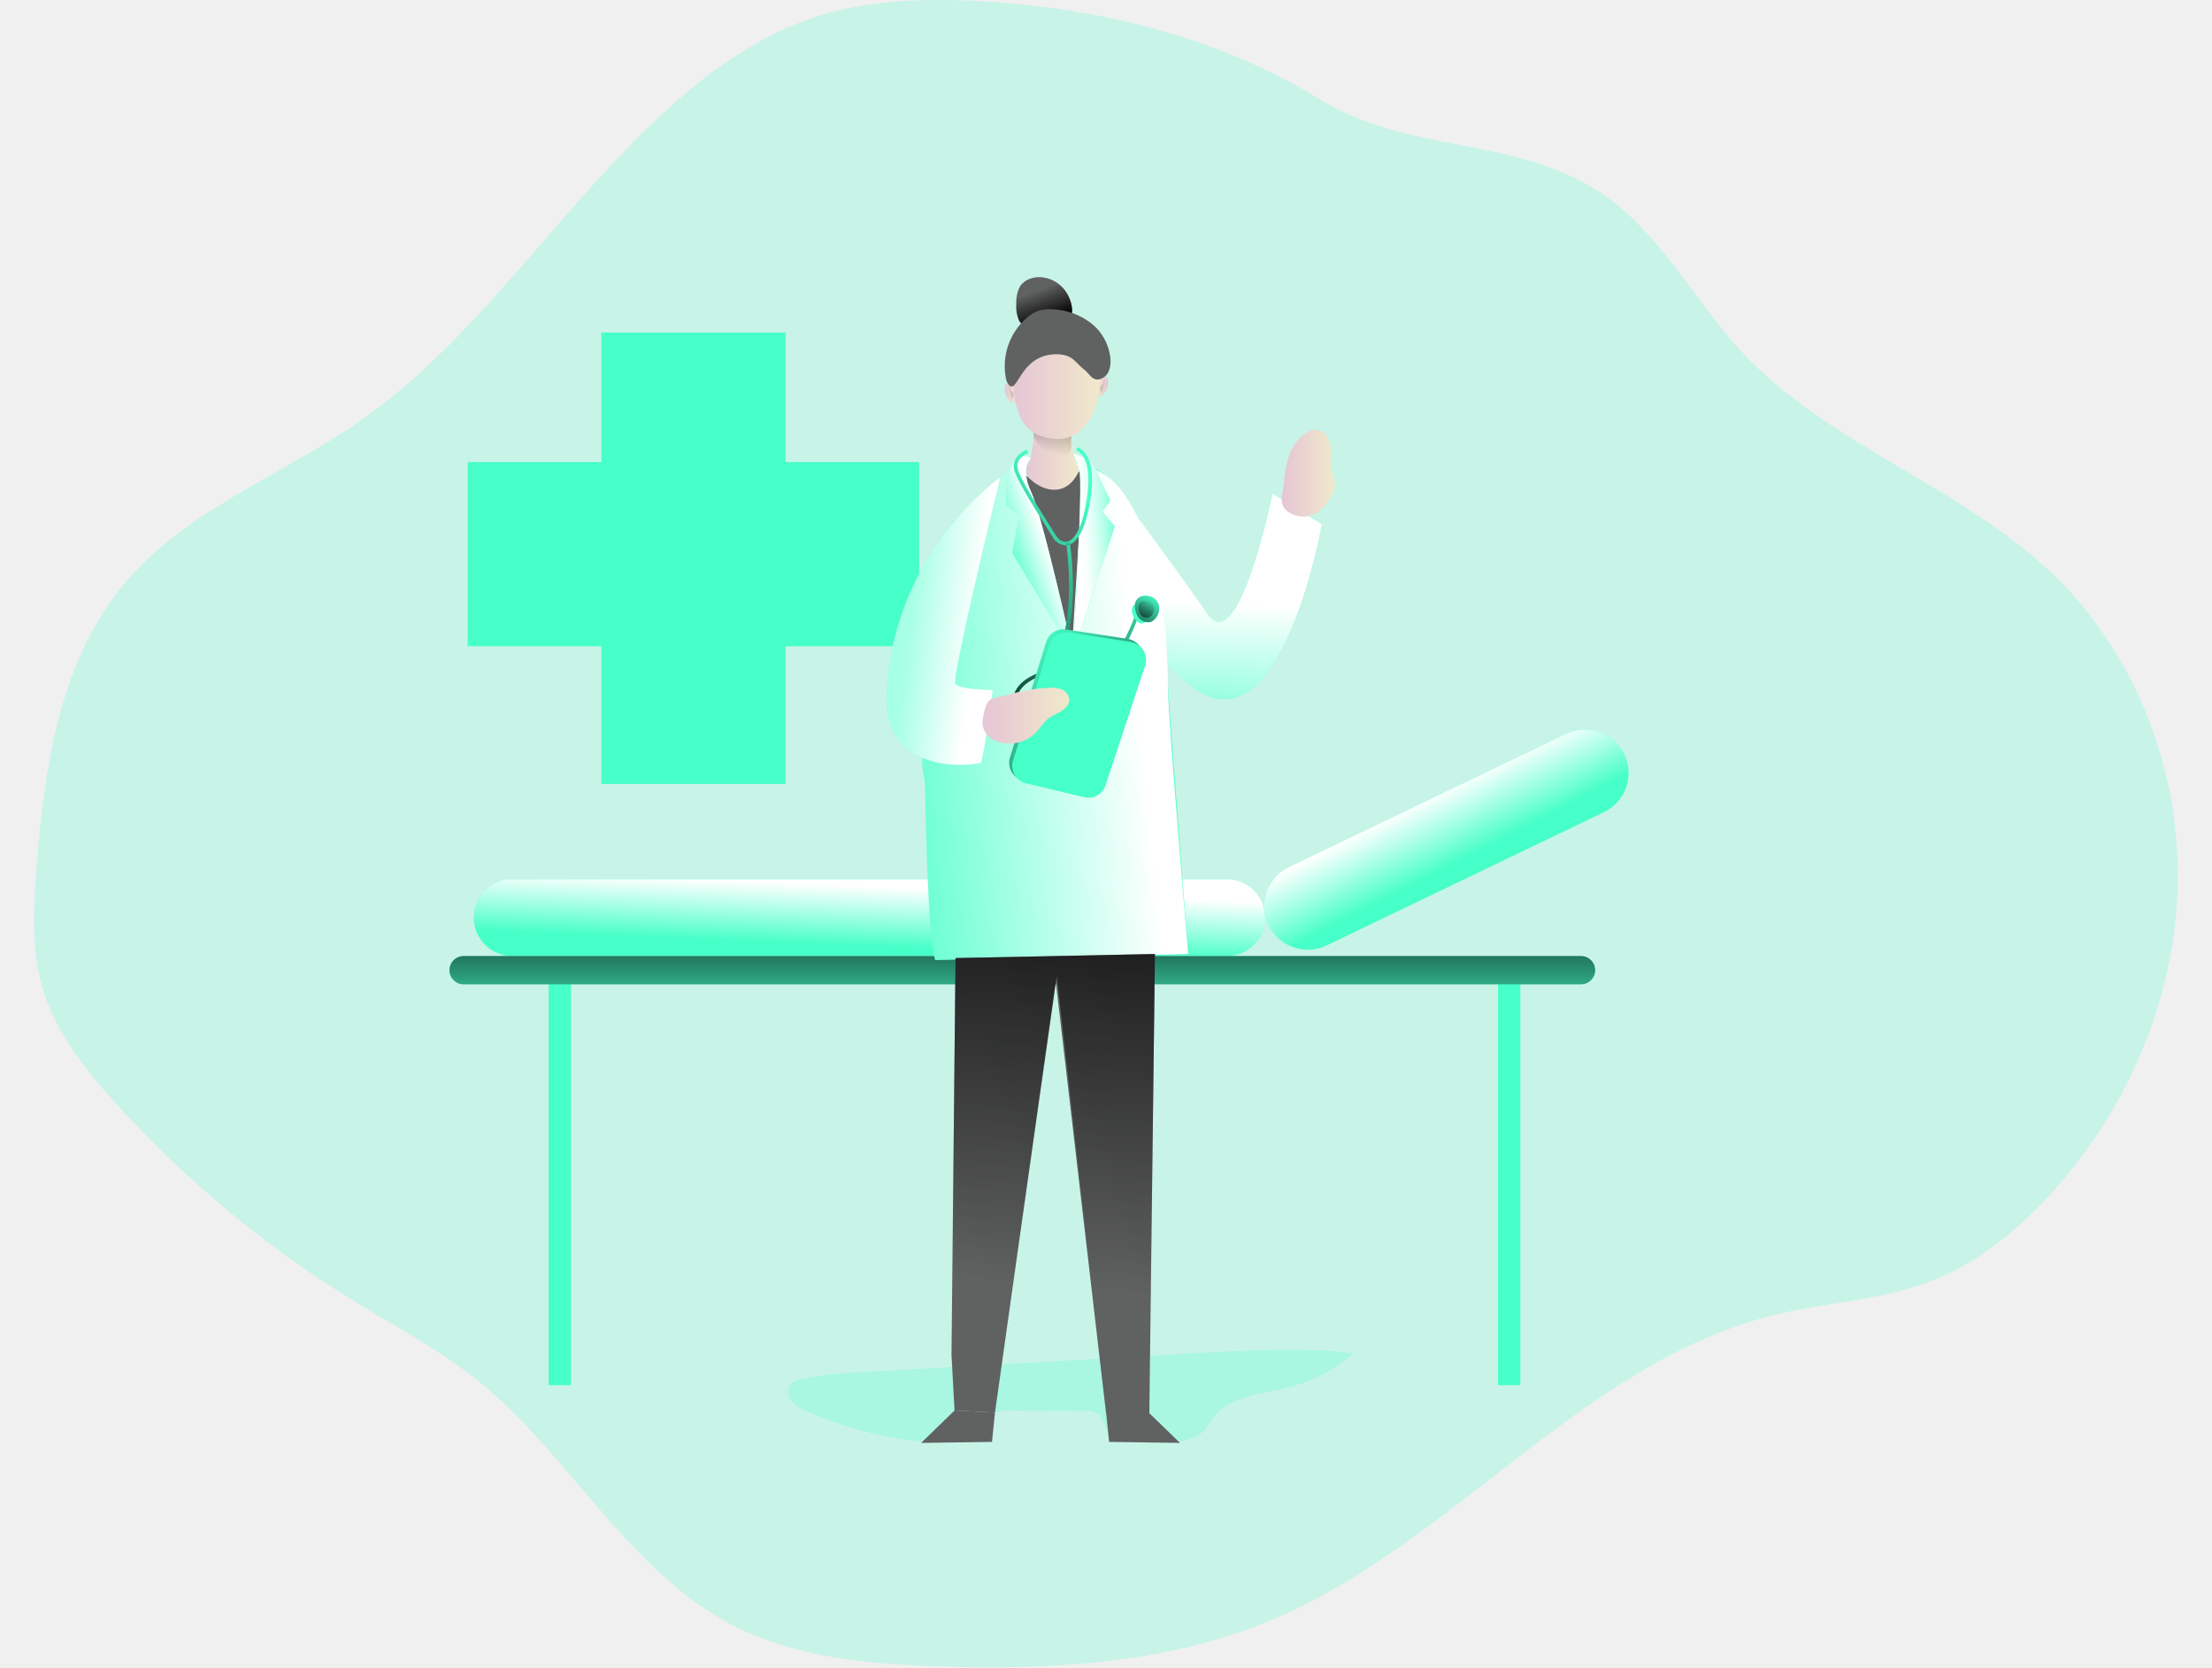
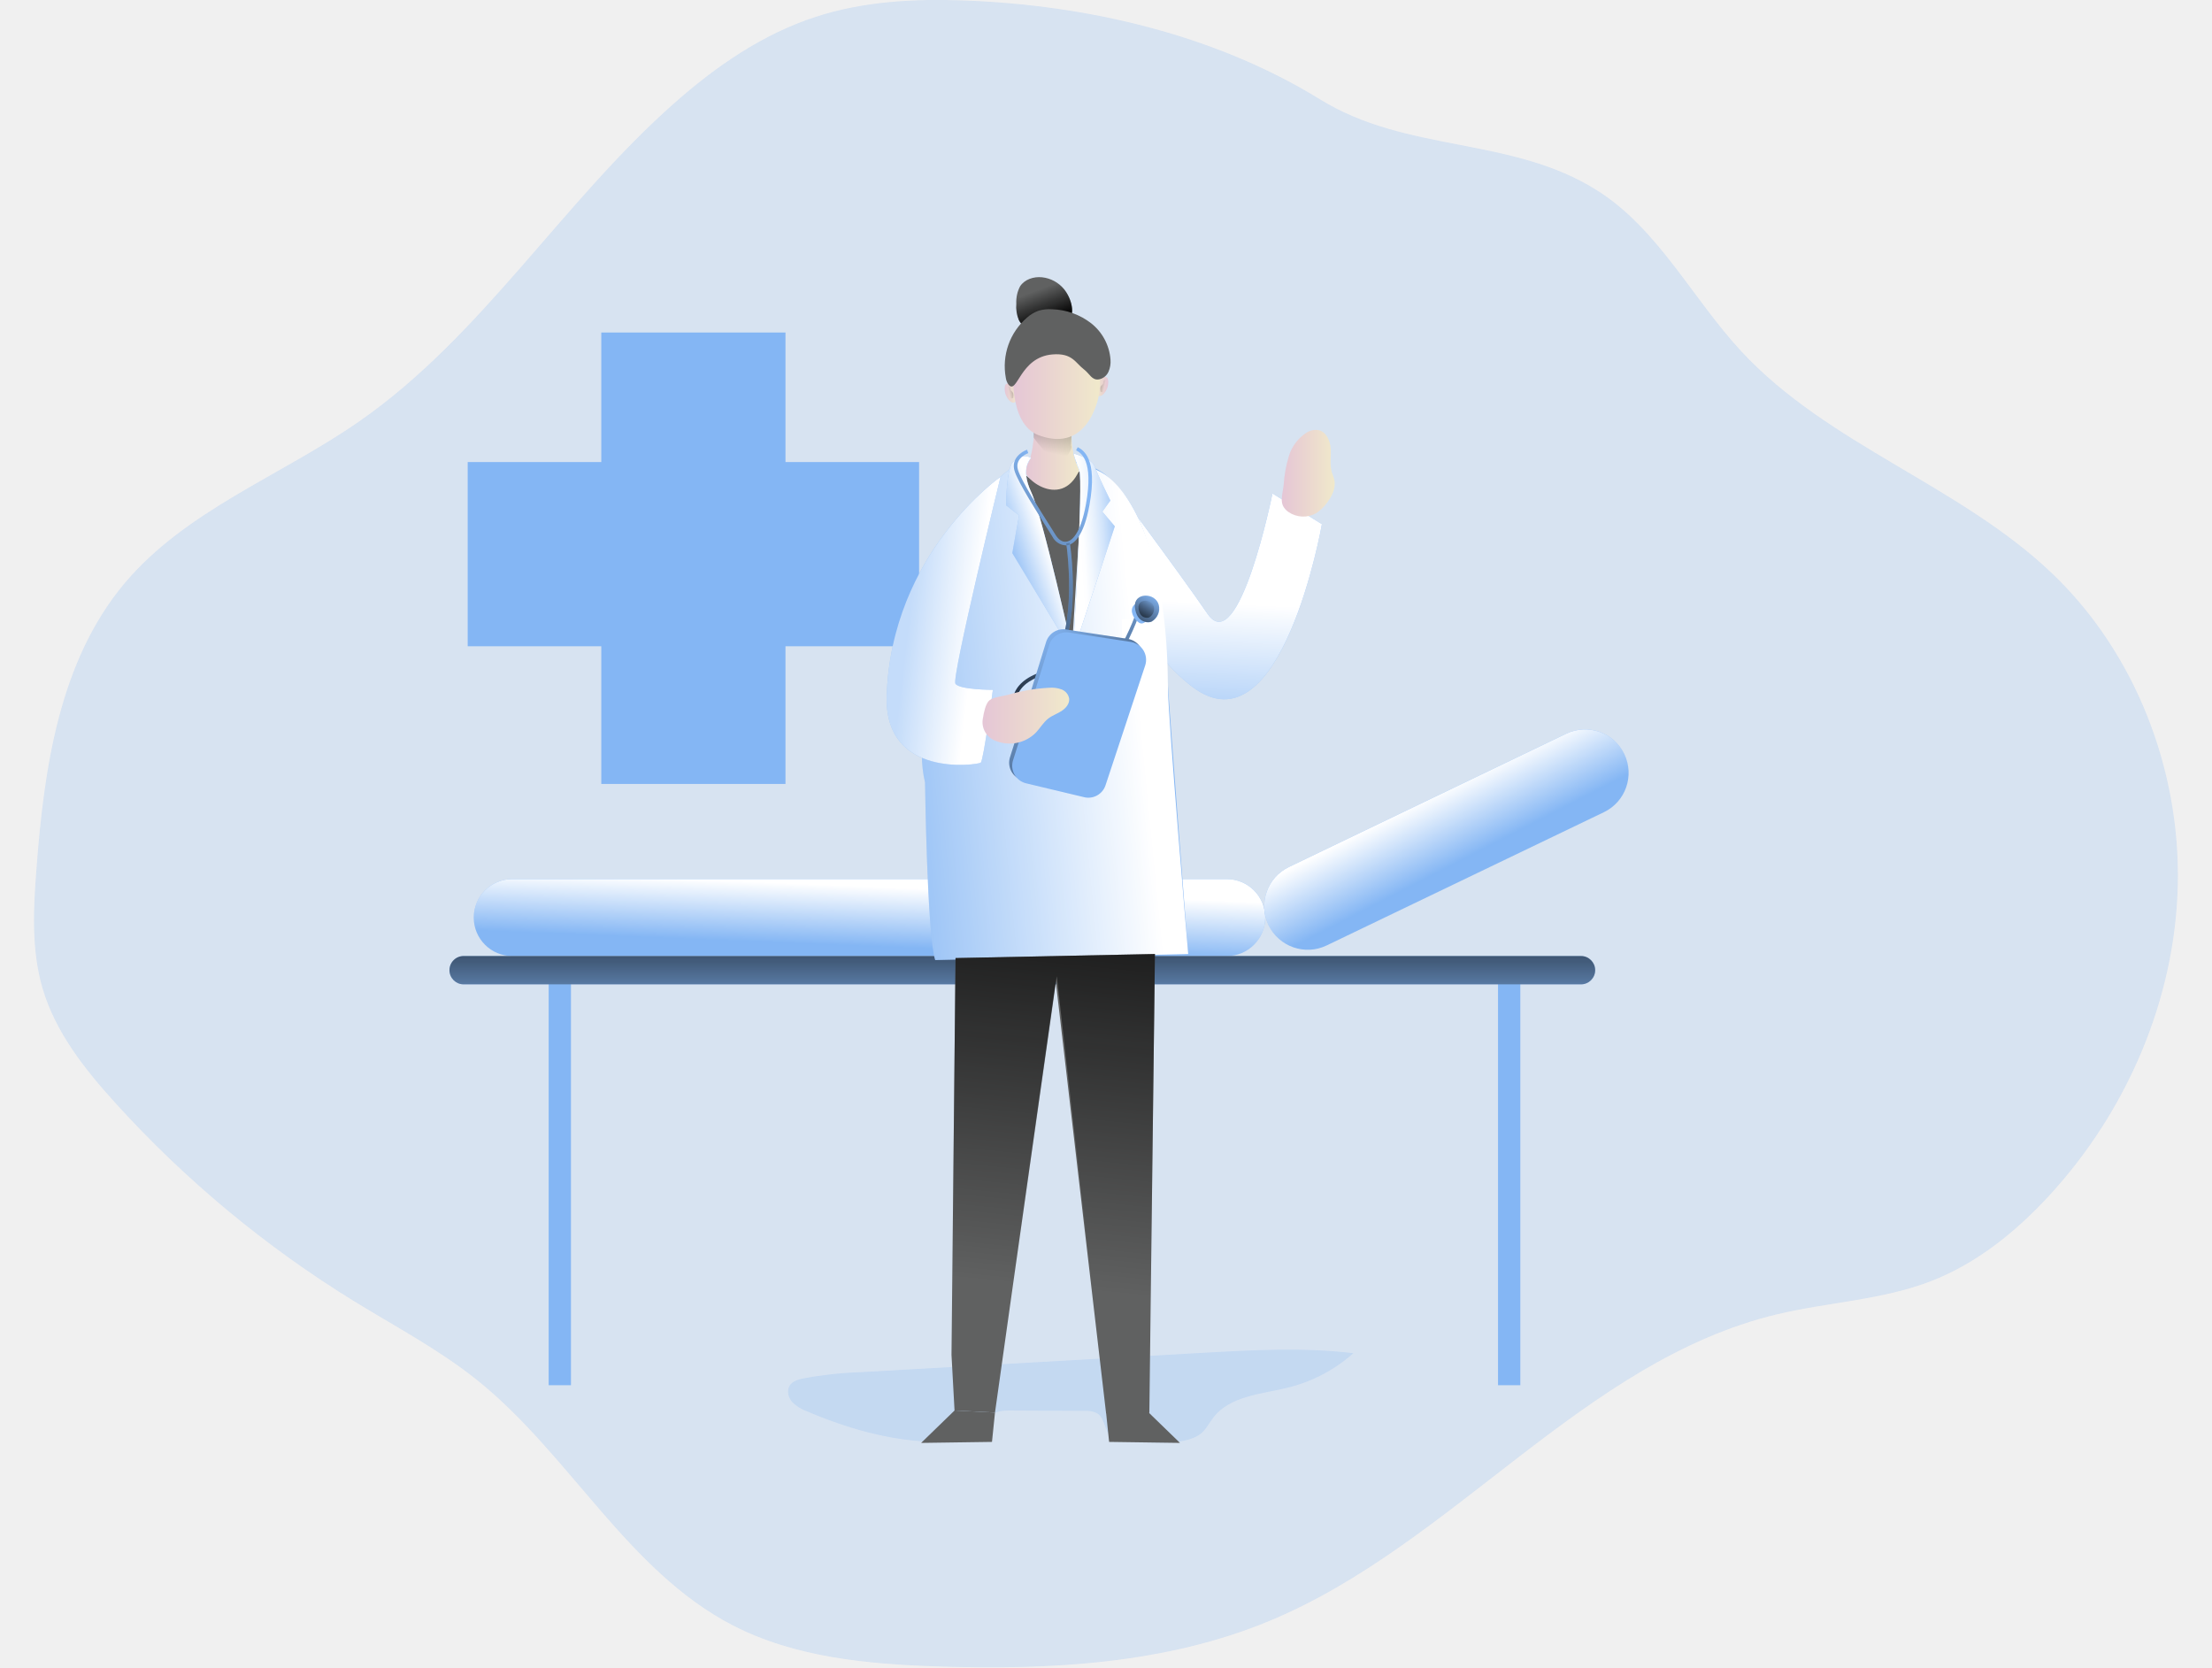
<svg xmlns="http://www.w3.org/2000/svg" xmlns:xlink="http://www.w3.org/1999/xlink" id="Layer_1" data-name="Layer 1" viewBox="0 0 684.15 532.03" width="406" height="306" class="illustration styles_illustrationTablet__1DWOa">
  <defs>
    <linearGradient id="linear-gradient" x1="266.23" y1="301.93" x2="267.04" y2="281.9" gradientUnits="userSpaceOnUse">
      <stop offset="0" stop-color="#fff" stop-opacity="0" />
      <stop offset="0.95" stop-color="#fff" />
    </linearGradient>
    <linearGradient id="linear-gradient-2" x1="315.37" y1="335.42" x2="315.37" y2="281.81" gradientUnits="userSpaceOnUse">
      <stop offset="0.12" stop-color="#010101" stop-opacity="0" />
      <stop offset="0.95" stop-color="#010101" />
    </linearGradient>
    <linearGradient id="linear-gradient-3" x1="310.55" y1="156.15" x2="314.6" y2="156.15" gradientUnits="userSpaceOnUse">
      <stop offset="0" stop-color="#e5c6d6" />
      <stop offset="0.42" stop-color="#ead4d0" />
      <stop offset="1" stop-color="#f0e9cb" />
    </linearGradient>
    <linearGradient id="linear-gradient-4" x1="-832.43" y1="154.05" x2="-828.37" y2="154.05" gradientTransform="matrix(-1, 0, 0, 1, -488.84, 0)" xlink:href="#linear-gradient-3" />
    <linearGradient id="linear-gradient-5" x1="373.63" y1="277.78" x2="376.21" y2="220.15" xlink:href="#linear-gradient" />
    <linearGradient id="linear-gradient-6" x1="260.3" y1="264.04" x2="358.61" y2="254.35" xlink:href="#linear-gradient" />
    <linearGradient id="linear-gradient-7" x1="320.89" y1="123.36" x2="324.84" y2="133.86" gradientUnits="userSpaceOnUse">
      <stop offset="0" stop-color="#010101" stop-opacity="0" />
      <stop offset="0.95" stop-color="#010101" />
    </linearGradient>
    <linearGradient id="linear-gradient-8" x1="316.88" y1="173.85" x2="334.37" y2="173.85" xlink:href="#linear-gradient-3" />
    <linearGradient id="linear-gradient-9" x1="323.89" y1="180.07" x2="331.96" y2="140.18" xlink:href="#linear-gradient-2" />
    <linearGradient id="linear-gradient-10" x1="313.2" y1="152.07" x2="340.89" y2="152.07" xlink:href="#linear-gradient-3" />
    <linearGradient id="linear-gradient-11" x1="254.31" y1="223.3" x2="304.06" y2="229.11" gradientUnits="userSpaceOnUse">
      <stop offset="0.52" stop-color="#fff" stop-opacity="0.52" />
      <stop offset="0.95" stop-color="#fff" />
    </linearGradient>
    <linearGradient id="linear-gradient-12" x1="319.5" y1="433.65" x2="338.32" y2="243.76" xlink:href="#linear-gradient-2" />
    <linearGradient id="linear-gradient-13" x1="398.97" y1="181.74" x2="415.87" y2="181.74" xlink:href="#linear-gradient-3" />
    <linearGradient id="linear-gradient-14" x1="311.73" y1="211.94" x2="325.94" y2="207.2" xlink:href="#linear-gradient" />
    <linearGradient id="linear-gradient-15" x1="349.49" y1="206.16" x2="333.77" y2="207.24" gradientUnits="userSpaceOnUse">
      <stop offset="0" stop-color="#fff" stop-opacity="0" />
      <stop offset="0.11" stop-color="#fff" stop-opacity="0.18" />
      <stop offset="0.29" stop-color="#fff" stop-opacity="0.42" />
      <stop offset="0.45" stop-color="#fff" stop-opacity="0.63" />
      <stop offset="0.6" stop-color="#fff" stop-opacity="0.79" />
      <stop offset="0.74" stop-color="#fff" stop-opacity="0.9" />
      <stop offset="0.86" stop-color="#fff" stop-opacity="0.98" />
      <stop offset="0.95" stop-color="#fff" />
    </linearGradient>
    <linearGradient id="linear-gradient-16" x1="337.87" y1="173.87" x2="268.42" y2="252.68" xlink:href="#linear-gradient-2" />
    <linearGradient id="linear-gradient-17" x1="363.22" y1="196.21" x2="293.77" y2="275.02" xlink:href="#linear-gradient-2" />
    <linearGradient id="linear-gradient-18" x1="307.76" y1="234.3" x2="368.97" y2="289.21" xlink:href="#linear-gradient-2" />
    <linearGradient id="linear-gradient-19" x1="303.58" y1="259.11" x2="331.17" y2="259.11" xlink:href="#linear-gradient-3" />
    <linearGradient id="linear-gradient-20" x1="343.42" y1="154.2" x2="335.21" y2="152.5" xlink:href="#linear-gradient-2" />
    <linearGradient id="linear-gradient-21" x1="-811.67" y1="156.22" x2="-819.88" y2="154.52" gradientTransform="matrix(-1, 0, 0, 1, -500.72, 0)" xlink:href="#linear-gradient-2" />
    <linearGradient id="linear-gradient-22" x1="359.88" y1="218.1" x2="348.07" y2="237.68" xlink:href="#linear-gradient-2" />
    <linearGradient id="linear-gradient-23" x1="358.25" y1="220.7" x2="350.67" y2="233.27" xlink:href="#linear-gradient-2" />
    <linearGradient id="linear-gradient-24" x1="455.2" y1="305.84" x2="444.22" y2="284.52" gradientTransform="translate(173.92 -166.1) rotate(25.67)" xlink:href="#linear-gradient" />
  </defs>
-   <path d="M297.43,30.89c-15.85-.57-32,.3-47.06,5.19-17,5.49-32,15.84-45.33,27.65-35.71,31.56-61.26,74.17-100.36,101.4C79.59,182.61,49.2,193.57,29.58,217,8.89,241.75,4,275.77,1.58,307.92c-1,12.77-1.67,25.86,1.93,38.15,4.09,14,13.4,25.76,23.17,36.54a351.16,351.16,0,0,0,76.48,63.47c13.15,8.07,26.89,15.32,38.93,24.95,29.61,23.67,48,60.89,81.64,78.31,20,10.32,43.07,12.4,65.53,13.14,35.82,1.17,72.6-.77,105.71-14.5,58.62-24.3,100.2-83,161.9-97.83,16.37-3.93,33.6-4.55,49.3-10.63,14.61-5.66,27.12-15.79,37.73-27.32,24.78-26.92,40.21-62.67,41-99.25S671.46,239.36,645.09,214c-29.49-28.35-71.69-41.17-99.5-71.17-15.69-16.93-26.46-39-46-51.33-27.3-17.27-60.62-11.89-88.34-29C377.58,41.74,336.84,32.32,297.43,30.89Z" transform="translate(-0.8 -30.74)" fill="#47ffc8" opacity="0.24" style="isolation: isolate;" />
-   <rect x="181.01" y="106.1" width="58.78" height="144.05" fill="#47ffc8" />
-   <rect x="181.81" y="135.55" width="58.78" height="144.05" transform="translate(417.98 -34.37) rotate(90)" fill="#47ffc8" />
-   <rect x="164.22" y="310.88" width="7.11" height="131.13" fill="#47ffc8" />
-   <rect x="467.18" y="310.88" width="7.11" height="131.13" fill="#47ffc8" />
-   <rect x="140.31" y="280.51" width="252.58" height="24.55" rx="12.27" fill="#47ffc8" />
+   <path d="M297.43,30.89c-15.85-.57-32,.3-47.06,5.19-17,5.49-32,15.84-45.33,27.65-35.71,31.56-61.26,74.17-100.36,101.4C79.59,182.61,49.2,193.57,29.58,217,8.89,241.75,4,275.77,1.58,307.92c-1,12.77-1.67,25.86,1.93,38.15,4.09,14,13.4,25.76,23.17,36.54a351.16,351.16,0,0,0,76.48,63.47c13.15,8.07,26.89,15.32,38.93,24.95,29.61,23.67,48,60.89,81.64,78.31,20,10.32,43.07,12.4,65.53,13.14,35.82,1.17,72.6-.77,105.71-14.5,58.62-24.3,100.2-83,161.9-97.83,16.37-3.93,33.6-4.55,49.3-10.63,14.61-5.66,27.12-15.79,37.73-27.32,24.78-26.92,40.21-62.67,41-99.25S671.46,239.36,645.09,214c-29.49-28.35-71.69-41.17-99.5-71.17-15.69-16.93-26.46-39-46-51.33-27.3-17.27-60.62-11.89-88.34-29C377.58,41.74,336.84,32.32,297.43,30.89Z" transform="translate(-0.8 -30.74)" fill="#84b6f4" opacity="0.24" style="isolation: isolate;" />
+   <rect x="181.01" y="106.1" width="58.78" height="144.05" fill="#84b6f4" />
+   <rect x="181.81" y="135.55" width="58.78" height="144.05" transform="translate(417.98 -34.37) rotate(90)" fill="#84b6f4" />
+   <rect x="164.22" y="310.88" width="7.11" height="131.13" fill="#84b6f4" />
+   <rect x="467.18" y="310.88" width="7.11" height="131.13" fill="#84b6f4" />
+   <rect x="140.31" y="280.51" width="252.58" height="24.55" rx="12.27" fill="#84b6f4" />
  <rect x="140.31" y="280.51" width="252.58" height="24.55" rx="12.27" fill="url(#linear-gradient)" />
-   <rect x="132.56" y="305.06" width="365.62" height="9.04" rx="4.52" fill="#47ffc8" />
+   <rect x="132.56" y="305.06" width="365.62" height="9.04" rx="4.52" fill="#84b6f4" />
  <rect x="132.56" y="305.06" width="365.62" height="9.04" rx="4.52" fill="url(#linear-gradient-2)" />
  <path d="M310.58,154.23a5.44,5.44,0,0,0,1.42,4.29,2.32,2.32,0,0,0,.91.65c1.84.6,1.95-3.15,1.41-4.22S310.85,151.82,310.58,154.23Z" transform="translate(-0.8 -30.74)" fill="url(#linear-gradient-3)" />
  <path d="M343.56,152.13a5.48,5.48,0,0,1-1.42,4.29,2.28,2.28,0,0,1-.92.65c-1.83.6-1.94-3.15-1.41-4.22S343.29,149.72,343.56,152.13Z" transform="translate(-0.8 -30.74)" fill="url(#linear-gradient-4)" />
-   <path d="M373.1,488.22c1.71-1.34,2.65-3.4,4-5.12,5.39-7.09,15.61-7.5,24.24-9.69a49.12,49.12,0,0,0,20.46-10.87c-16-1.92-32.23-1-48.34-.1L264.47,468.6a122.16,122.16,0,0,0-18.22,2c-1.63.34-3.4.86-4.3,2.26-1,1.59-.48,3.81.77,5.24a12.6,12.6,0,0,0,4.78,3c17.25,7.34,36.33,12,54.77,8.62,1.28-.23,2.73-.65,3.25-1.84s-.22-2.7,0-4c.44-2.51,3.73-3.08,6.27-3.06l24.28.12a7.24,7.24,0,0,1,4.12.84c2.49,1.7,2.15,5.83,4.56,7.64a7.4,7.4,0,0,0,4,1.08C355.14,490.84,367.63,492.5,373.1,488.22Z" transform="translate(-0.8 -30.74)" fill="#47ffc8" opacity="0.24" style="isolation: isolate;" />
-   <path d="M343.3,182.7s22,29.4,32,43.93S396,188.2,396,188.2L411.78,198s-12.92,73.54-41.34,51.9S343.3,182.7,343.3,182.7Z" transform="translate(-0.8 -30.74)" fill="#47ffc8" />
+   <path d="M373.1,488.22c1.71-1.34,2.65-3.4,4-5.12,5.39-7.09,15.61-7.5,24.24-9.69a49.12,49.12,0,0,0,20.46-10.87c-16-1.92-32.23-1-48.34-.1L264.47,468.6a122.16,122.16,0,0,0-18.22,2c-1.63.34-3.4.86-4.3,2.26-1,1.59-.48,3.81.77,5.24a12.6,12.6,0,0,0,4.78,3c17.25,7.34,36.33,12,54.77,8.62,1.28-.23,2.73-.65,3.25-1.84s-.22-2.7,0-4c.44-2.51,3.73-3.08,6.27-3.06l24.28.12a7.24,7.24,0,0,1,4.12.84c2.49,1.7,2.15,5.83,4.56,7.64a7.4,7.4,0,0,0,4,1.08C355.14,490.84,367.63,492.5,373.1,488.22Z" transform="translate(-0.8 -30.74)" fill="#84b6f4" opacity="0.24" style="isolation: isolate;" />
+   <path d="M343.3,182.7s22,29.4,32,43.93S396,188.2,396,188.2L411.78,198s-12.92,73.54-41.34,51.9S343.3,182.7,343.3,182.7Z" transform="translate(-0.8 -30.74)" fill="#84b6f4" />
  <path d="M343.3,182.7s22,29.4,32,43.93S396,188.2,396,188.2L411.78,198s-12.92,73.54-41.34,51.9S343.3,182.7,343.3,182.7Z" transform="translate(-0.8 -30.74)" fill="url(#linear-gradient-5)" />
-   <path d="M318.69,176.43c-8.22,4-14.45,11-20.44,17.93a14.8,14.8,0,0,0-2.41,4.81c-6.8,18.2-5.82,30-8,44.8-1.76,12.15-5.54,24.52-2.71,36.47,0,0,.65,48.9,3.24,56.65l80.74-1.93s-6.14-79-6.67-88.72c-2.59-46.94-12.06-57.28-19.17-63.74S318.69,176.43,318.69,176.43Z" transform="translate(-0.8 -30.74)" fill="#47ffc8" />
+   <path d="M318.69,176.43c-8.22,4-14.45,11-20.44,17.93a14.8,14.8,0,0,0-2.41,4.81c-6.8,18.2-5.82,30-8,44.8-1.76,12.15-5.54,24.52-2.71,36.47,0,0,.65,48.9,3.24,56.65l80.74-1.93s-6.14-79-6.67-88.72c-2.59-46.94-12.06-57.28-19.17-63.74S318.69,176.43,318.69,176.43Z" transform="translate(-0.8 -30.74)" fill="#84b6f4" />
  <path d="M318.69,176.43c-8.22,4-14.45,11-20.44,17.93a14.8,14.8,0,0,0-2.41,4.81c-6.8,18.2-5.82,30-8,44.8-1.76,12.15-5.54,24.52-2.71,36.47,0,0,.65,48.9,3.24,56.65l80.74-1.93s-6.41-75.15-6.46-84.84c-.21-40.91-10.44-60.83-19.38-67.62C335.65,176.9,318.69,176.43,318.69,176.43Z" transform="translate(-0.8 -30.74)" fill="url(#linear-gradient-6)" />
  <path d="M347.91,228.33l12-.41s1.69,16.31-1.37,17.28-10.34.16-10.34.16Z" transform="translate(-0.8 -30.74)" fill="#fff" />
  <path d="M316.5,181.74s9.36,8.88,14.53,2.9,4.52-3.71,4.52-3.71L332,237.77Z" transform="translate(-0.8 -30.74)" fill="#606161" />
  <path d="M329.47,123a10.46,10.46,0,0,0-7-3.78c-2.63-.28-5.54.64-7,2.86a10.56,10.56,0,0,0-1.21,5.56,11.13,11.13,0,0,0,.82,5.26,7.37,7.37,0,0,0,3.93,3.37,11.24,11.24,0,0,0,11.4-2.46C333.45,131.06,331.76,125.82,329.47,123Z" transform="translate(-0.8 -30.74)" fill="#606161" />
  <path d="M329.47,123a10.46,10.46,0,0,0-7-3.78c-2.63-.28-5.54.64-7,2.86a10.56,10.56,0,0,0-1.21,5.56,11.13,11.13,0,0,0,.82,5.26,7.37,7.37,0,0,0,3.93,3.37,11.24,11.24,0,0,0,11.4-2.46C333.45,131.06,331.76,125.82,329.47,123Z" transform="translate(-0.8 -30.74)" fill="url(#linear-gradient-7)" />
  <path d="M320.16,164.72s-.11,12.28-2.91,14.86,11.2,14.64,17.12,1.19c0,0-3.45-5.82-2.26-15.61S320.16,164.72,320.16,164.72Z" transform="translate(-0.8 -30.74)" fill="url(#linear-gradient-8)" />
  <path d="M319.73,167.63v2.69s7.1,10.23,10,6.79,2-4.2,2-4.2l.33-7.75Z" transform="translate(-0.8 -30.74)" fill="url(#linear-gradient-9)" />
  <path d="M313.37,147.18s-2,18.73,8,22.44,16-1.61,18.73-10.66-1.45-27.29-12.11-25.51S313.37,147.18,313.37,147.18Z" transform="translate(-0.8 -30.74)" fill="url(#linear-gradient-10)" />
  <path d="M311.77,153.47a4.85,4.85,0,0,1-.87-2.18,20.45,20.45,0,0,1,6.78-19.22,11.23,11.23,0,0,1,3.75-2.21,12.29,12.29,0,0,1,4.27-.44,21.45,21.45,0,0,1,12.46,4.49,16.33,16.33,0,0,1,6.15,11.55,8,8,0,0,1-.64,3.9,4.25,4.25,0,0,1-3,2.43c-2.31.4-2.95-1.74-4.81-3.16-2.82-2.15-3.72-5.33-10.13-4.79C315.31,144.72,314.58,156.9,311.77,153.47Z" transform="translate(-0.8 -30.74)" fill="#606161" />
-   <path d="M309.23,182.87s-34.88,24.22-36.34,69.92c-.84,26.48,29.07,22,30,21.32s3.88-23.25,3.88-23.25-10.66,0-11.95-1.94S309.23,182.87,309.23,182.87Z" transform="translate(-0.8 -30.74)" fill="#47ffc8" />
+   <path d="M309.23,182.87s-34.88,24.22-36.34,69.92c-.84,26.48,29.07,22,30,21.32s3.88-23.25,3.88-23.25-10.66,0-11.95-1.94S309.23,182.87,309.23,182.87Z" transform="translate(-0.8 -30.74)" fill="#84b6f4" />
  <path d="M309.23,182.87s-34.88,24.22-36.34,69.92c-.84,26.48,29.07,22,30,21.32s3.88-23.25,3.88-23.25-10.66,0-11.95-1.94S309.23,182.87,309.23,182.87Z" transform="translate(-0.8 -30.74)" fill="url(#linear-gradient-11)" />
  <polygon points="294.06 305.71 292.77 432.32 293.74 450.08 306.65 450.73 326.03 313.14 342.1 450.97 355.91 450.89 357.69 304.42 294.06 305.71" fill="#606161" />
  <polygon points="294.06 305.71 292.77 432.32 293.74 450.08 306.65 450.73 326.36 311.52 342.1 450.97 355.91 450.89 357.69 304.42 294.06 305.71" fill="url(#linear-gradient-12)" />
  <path d="M399.57,185.43a40.5,40.5,0,0,1,1.68-9.22,13.61,13.61,0,0,1,5.52-7.35,5.56,5.56,0,0,1,4-.86c2.45.58,3.66,3.42,3.81,5.94s-.35,5.12.37,7.54c.23.78.58,1.52.77,2.31.62,2.68-.78,5.41-2.47,7.58a12.66,12.66,0,0,1-3.34,3.15,8.39,8.39,0,0,1-8.79-.39C397.81,191.77,399.21,189,399.57,185.43Z" transform="translate(-0.8 -30.74)" fill="url(#linear-gradient-13)" />
  <polygon points="283.08 460.42 305.69 460.1 306.65 450.73 293.74 450.08 283.08 460.42" fill="#606161" />
  <polygon points="365.68 460.42 343.07 460.1 342.1 450.73 355.02 450.08 365.68 460.42" fill="#606161" />
-   <path d="M319,176.89s-3.66,3.12,0,10.87,13.35,51.47,13.35,51.47l-19.38-32,2.16-12.06L311,192s0-11.41,2.16-13.78S317.62,176,319,176.89Z" transform="translate(-0.8 -30.74)" fill="#47ffc8" />
-   <path d="M332.48,175.44s5.82,1.45,6.79,4.2,5,10.82,5,10.82L341.69,194l4,4.68-13.41,40.54s3.45-54.91,2.05-58.46S332.48,175.44,332.48,175.44Z" transform="translate(-0.8 -30.74)" fill="#47ffc8" />
+   <path d="M319,176.89s-3.66,3.12,0,10.87,13.35,51.47,13.35,51.47l-19.38-32,2.16-12.06L311,192s0-11.41,2.16-13.78S317.62,176,319,176.89Z" transform="translate(-0.8 -30.74)" fill="#84b6f4" />
+   <path d="M332.48,175.44s5.82,1.45,6.79,4.2,5,10.82,5,10.82L341.69,194l4,4.68-13.41,40.54s3.45-54.91,2.05-58.46S332.48,175.44,332.48,175.44Z" transform="translate(-0.8 -30.74)" fill="#84b6f4" />
  <path d="M319,176.89s-3.66,3.12,0,10.87,13.35,51.47,13.35,51.47l-19.38-32,2.16-12.06L311,192s0-11.41,2.16-13.78S317.62,176,319,176.89Z" transform="translate(-0.8 -30.74)" fill="url(#linear-gradient-14)" />
  <path d="M332.48,175.44s5.82,1.45,6.79,4.2,5,10.82,5,10.82L341.69,194l4,4.68-13.41,40.54s3.45-54.91,2.05-58.46S332.48,175.44,332.48,175.44Z" transform="translate(-0.8 -30.74)" fill="url(#linear-gradient-15)" />
-   <path d="M329.92,204.74A5,5,0,0,1,325.8,202c-.26-.44-.81-1.3-1.52-2.43-3.09-4.87-9.52-15-10.59-18.59-1.15-3.82,2.12-6.08,4-6.74l.38,1.09c-.18.06-4.42,1.6-3.31,5.32,1,3.42,7.4,13.48,10.47,18.31.72,1.14,1.27,2,1.53,2.45,1,1.63,2.27,2.42,3.58,2.19s4.3-1.83,6.13-11.91c2.59-14.22-1.72-16.5-3.15-17.26l.54-1c1.6.85,6.48,3.42,3.74,18.48-1.88,10.39-5.23,12.5-7.05,12.83A3.57,3.57,0,0,1,329.92,204.74Z" transform="translate(-0.8 -30.74)" fill="#47ffc8" />
-   <path d="M323.46,264.55a10.42,10.42,0,0,1-5-1.33,9.76,9.76,0,0,1-5.34-8.82c.2-3.64,2.83-6.69,7.41-8.59,14.91-6.22,9.71-41.35,9.66-41.7l1.13-.17c.23,1.47,5.38,36.36-10.36,42.92-4.14,1.73-6.52,4.43-6.69,7.6a8.76,8.76,0,0,0,4.74,7.76,9.55,9.55,0,0,0,10.44-.85c10.91-7.79,23-32.52,23-35.71h1.15c0,3.36-12.05,28.46-23.5,36.65A11.32,11.32,0,0,1,323.46,264.55Z" transform="translate(-0.8 -30.74)" fill="#47ffc8" />
+   <path d="M329.92,204.74A5,5,0,0,1,325.8,202c-.26-.44-.81-1.3-1.52-2.43-3.09-4.87-9.52-15-10.59-18.59-1.15-3.82,2.12-6.08,4-6.74l.38,1.09c-.18.06-4.42,1.6-3.31,5.32,1,3.42,7.4,13.48,10.47,18.31.72,1.14,1.27,2,1.53,2.45,1,1.63,2.27,2.42,3.58,2.19s4.3-1.83,6.13-11.91c2.59-14.22-1.72-16.5-3.15-17.26l.54-1c1.6.85,6.48,3.42,3.74,18.48-1.88,10.39-5.23,12.5-7.05,12.83A3.57,3.57,0,0,1,329.92,204.74Z" transform="translate(-0.8 -30.74)" fill="#84b6f4" />
+   <path d="M323.46,264.55a10.42,10.42,0,0,1-5-1.33,9.76,9.76,0,0,1-5.34-8.82c.2-3.64,2.83-6.69,7.41-8.59,14.91-6.22,9.71-41.35,9.66-41.7l1.13-.17c.23,1.47,5.38,36.36-10.36,42.92-4.14,1.73-6.52,4.43-6.69,7.6a8.76,8.76,0,0,0,4.74,7.76,9.55,9.55,0,0,0,10.44-.85c10.91-7.79,23-32.52,23-35.71h1.15c0,3.36-12.05,28.46-23.5,36.65A11.32,11.32,0,0,1,323.46,264.55Z" transform="translate(-0.8 -30.74)" fill="#84b6f4" />
  <path d="M329.92,204.74A5,5,0,0,1,325.8,202c-.26-.44-.81-1.3-1.52-2.43-3.09-4.87-9.52-15-10.59-18.59-1.15-3.82,2.12-6.08,4-6.74l.38,1.09c-.18.06-4.42,1.6-3.31,5.32,1,3.42,7.4,13.48,10.47,18.31.72,1.14,1.27,2,1.53,2.45,1,1.63,2.27,2.42,3.58,2.19s4.3-1.83,6.13-11.91c2.59-14.22-1.72-16.5-3.15-17.26l.54-1c1.6.85,6.48,3.42,3.74,18.48-1.88,10.39-5.23,12.5-7.05,12.83A3.57,3.57,0,0,1,329.92,204.74Z" transform="translate(-0.8 -30.74)" fill="url(#linear-gradient-16)" />
  <path d="M323.46,264.55a10.42,10.42,0,0,1-5-1.33,9.76,9.76,0,0,1-5.34-8.82c.2-3.64,2.83-6.69,7.41-8.59,14.91-6.22,9.71-41.35,9.66-41.7l1.13-.17c.23,1.47,5.38,36.36-10.36,42.92-4.14,1.73-6.52,4.43-6.69,7.6a8.76,8.76,0,0,0,4.74,7.76,9.55,9.55,0,0,0,10.44-.85c10.91-7.79,23-32.52,23-35.71h1.15c0,3.36-12.05,28.46-23.5,36.65A11.32,11.32,0,0,1,323.46,264.55Z" transform="translate(-0.8 -30.74)" fill="url(#linear-gradient-17)" />
-   <path d="M318.76,251.82l5-16.22a5.76,5.76,0,0,1,6.39-4l19.67,3a5.78,5.78,0,0,1,4.59,7.52l-12.66,38.24a5.76,5.76,0,0,1-6.82,3.79l-18.53-4.43a5.77,5.77,0,0,1-4.16-7.35Z" transform="translate(-0.8 -30.74)" fill="#47ffc8" />
+   <path d="M318.76,251.82l5-16.22a5.76,5.76,0,0,1,6.39-4l19.67,3a5.78,5.78,0,0,1,4.59,7.52l-12.66,38.24a5.76,5.76,0,0,1-6.82,3.79l-18.53-4.43a5.77,5.77,0,0,1-4.16-7.35Z" transform="translate(-0.8 -30.74)" fill="#84b6f4" />
  <path d="M318.76,251.82l5-16.22a5.76,5.76,0,0,1,6.39-4l19.67,3a5.78,5.78,0,0,1,4.59,7.52l-12.66,38.24a5.76,5.76,0,0,1-6.82,3.79l-18.53-4.43a5.77,5.77,0,0,1-4.16-7.35Z" transform="translate(-0.8 -30.74)" fill="url(#linear-gradient-18)" />
-   <path d="M319.73,252.79l5-16.22a5.76,5.76,0,0,1,6.39-4l19.67,3a5.78,5.78,0,0,1,4.59,7.52l-12.66,38.24a5.77,5.77,0,0,1-6.82,3.79l-18.53-4.43a5.77,5.77,0,0,1-4.16-7.35Z" transform="translate(-0.8 -30.74)" fill="#47ffc8" />
+   <path d="M319.73,252.79l5-16.22a5.76,5.76,0,0,1,6.39-4l19.67,3a5.78,5.78,0,0,1,4.59,7.52l-12.66,38.24a5.77,5.77,0,0,1-6.82,3.79l-18.53-4.43a5.77,5.77,0,0,1-4.16-7.35Z" transform="translate(-0.8 -30.74)" fill="#84b6f4" />
  <path d="M324.68,250.2a9.3,9.3,0,0,1,4,.52,3.82,3.82,0,0,1,2.45,3c.13,1.61-1.08,3-2.43,3.89s-2.92,1.39-4.2,2.37c-1.58,1.22-2.58,3-3.95,4.48a11.82,11.82,0,0,1-12.72,2.75,6.37,6.37,0,0,1-4.18-7.55c.22-1.48.8-4.4,2-5.43s4.64-1.41,6.19-1.84A55.9,55.9,0,0,1,324.68,250.2Z" transform="translate(-0.8 -30.74)" fill="url(#linear-gradient-19)" />
  <path d="M341.7,153.47a1.41,1.41,0,0,0,.29-.4,3.19,3.19,0,0,0,.07-.54.75.75,0,0,1,.25-.46.51.51,0,0,1,.5-.1.58.58,0,0,1,.31.36,1.84,1.84,0,0,1,.07.47,3.75,3.75,0,0,1-.27,1.82,4.07,4.07,0,0,1-.87,1,.68.68,0,0,1-.47.26.66.66,0,0,1-.34-.12.23.23,0,0,1-.12-.1.31.31,0,0,1,0-.13,3.44,3.44,0,0,1,0-1.28A1.67,1.67,0,0,1,341.7,153.47Z" transform="translate(-0.8 -30.74)" fill="url(#linear-gradient-20)" />
  <path d="M312.68,155.49a1.27,1.27,0,0,1-.3-.4,3.19,3.19,0,0,1-.07-.54.73.73,0,0,0-.25-.46.5.5,0,0,0-.5-.1.55.55,0,0,0-.3.36,1.25,1.25,0,0,0-.07.47,3.69,3.69,0,0,0,.27,1.81,3.92,3.92,0,0,0,.86,1,.74.74,0,0,0,.48.26.73.73,0,0,0,.34-.12.38.38,0,0,0,.12-.1.31.31,0,0,0,0-.13,3.43,3.43,0,0,0,0-1.28A1.72,1.72,0,0,0,312.68,155.49Z" transform="translate(-0.8 -30.74)" fill="url(#linear-gradient-21)" />
-   <path d="M351.13,225.91a5.21,5.21,0,0,0,1.86,3.2,2.09,2.09,0,0,0,1,.57,1.8,1.8,0,0,0,1.2-.33,3.78,3.78,0,0,0,1.7-4C356.06,222.31,350.81,222.28,351.13,225.91Z" transform="translate(-0.8 -30.74)" fill="#47ffc8" />
-   <path d="M352.1,224.49c.15,1.68,2.34,6,5.36,4.58a4.66,4.66,0,0,0,2.26-5.29C358.66,219.71,351.67,219.67,352.1,224.49Z" transform="translate(-0.8 -30.74)" fill="#47ffc8" />
+   <path d="M351.13,225.91a5.21,5.21,0,0,0,1.86,3.2,2.09,2.09,0,0,0,1,.57,1.8,1.8,0,0,0,1.2-.33,3.78,3.78,0,0,0,1.7-4C356.06,222.31,350.81,222.28,351.13,225.91Z" transform="translate(-0.8 -30.74)" fill="#84b6f4" />
+   <path d="M352.1,224.49c.15,1.68,2.34,6,5.36,4.58a4.66,4.66,0,0,0,2.26-5.29C358.66,219.71,351.67,219.67,352.1,224.49Z" transform="translate(-0.8 -30.74)" fill="#84b6f4" />
  <path d="M352.1,224.49c.6,5.59,4.88,4.88,5.36,4.58a5,5,0,0,0,2.26-5.29C358.66,219.71,351.58,219.68,352.1,224.49Z" transform="translate(-0.8 -30.74)" fill="url(#linear-gradient-22)" />
  <path d="M353.25,224.8c.39,3.59,3.14,3.13,3.44,2.94a3.21,3.21,0,0,0,1.46-3.39C357.46,221.73,352.92,221.71,353.25,224.8Z" transform="translate(-0.8 -30.74)" fill="url(#linear-gradient-23)" />
-   <path d="M176,327.4" transform="translate(-0.8 -30.74)" fill="#47ffc8" />
-   <rect x="388.52" y="284.77" width="125.97" height="27.78" rx="13.89" transform="translate(-85.61 194.31) rotate(-25.67)" fill="#47ffc8" />
+   <path d="M176,327.4" transform="translate(-0.8 -30.74)" fill="#84b6f4" />
+   <rect x="388.52" y="284.77" width="125.97" height="27.78" rx="13.89" transform="translate(-85.61 194.31) rotate(-25.67)" fill="#84b6f4" />
  <rect x="388.52" y="284.77" width="125.97" height="27.78" rx="13.89" transform="translate(-85.61 194.31) rotate(-25.67)" fill="url(#linear-gradient-24)" />
</svg>
